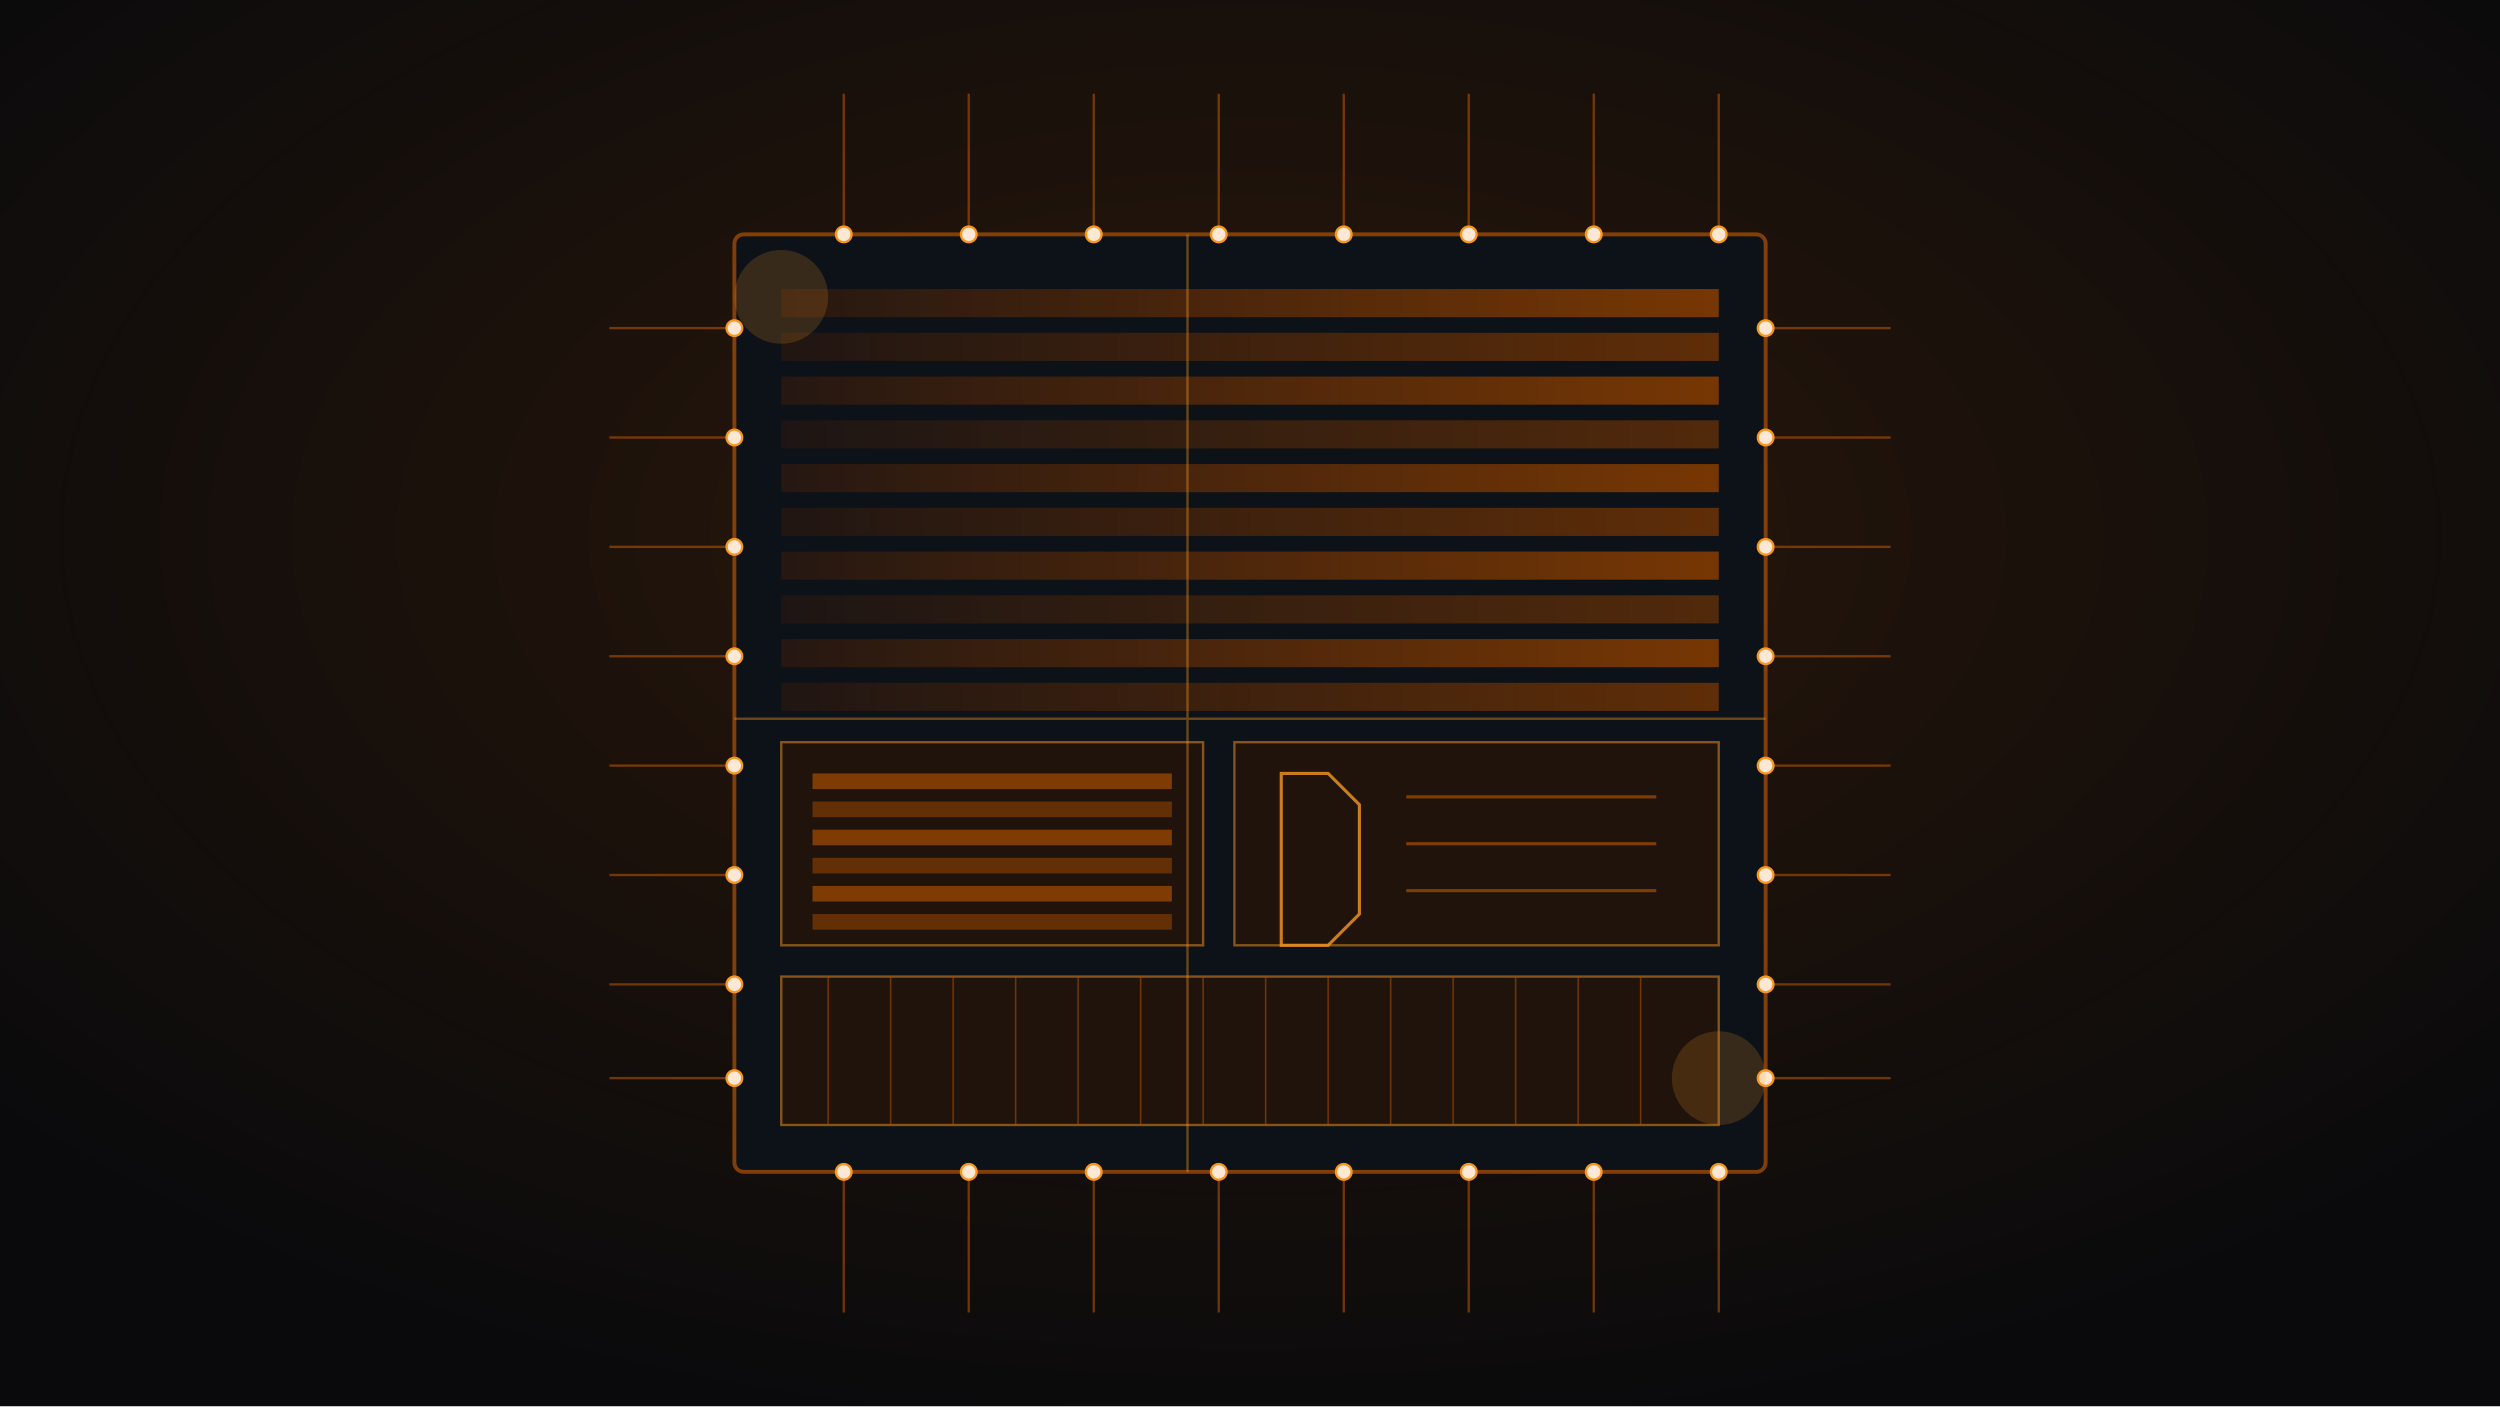
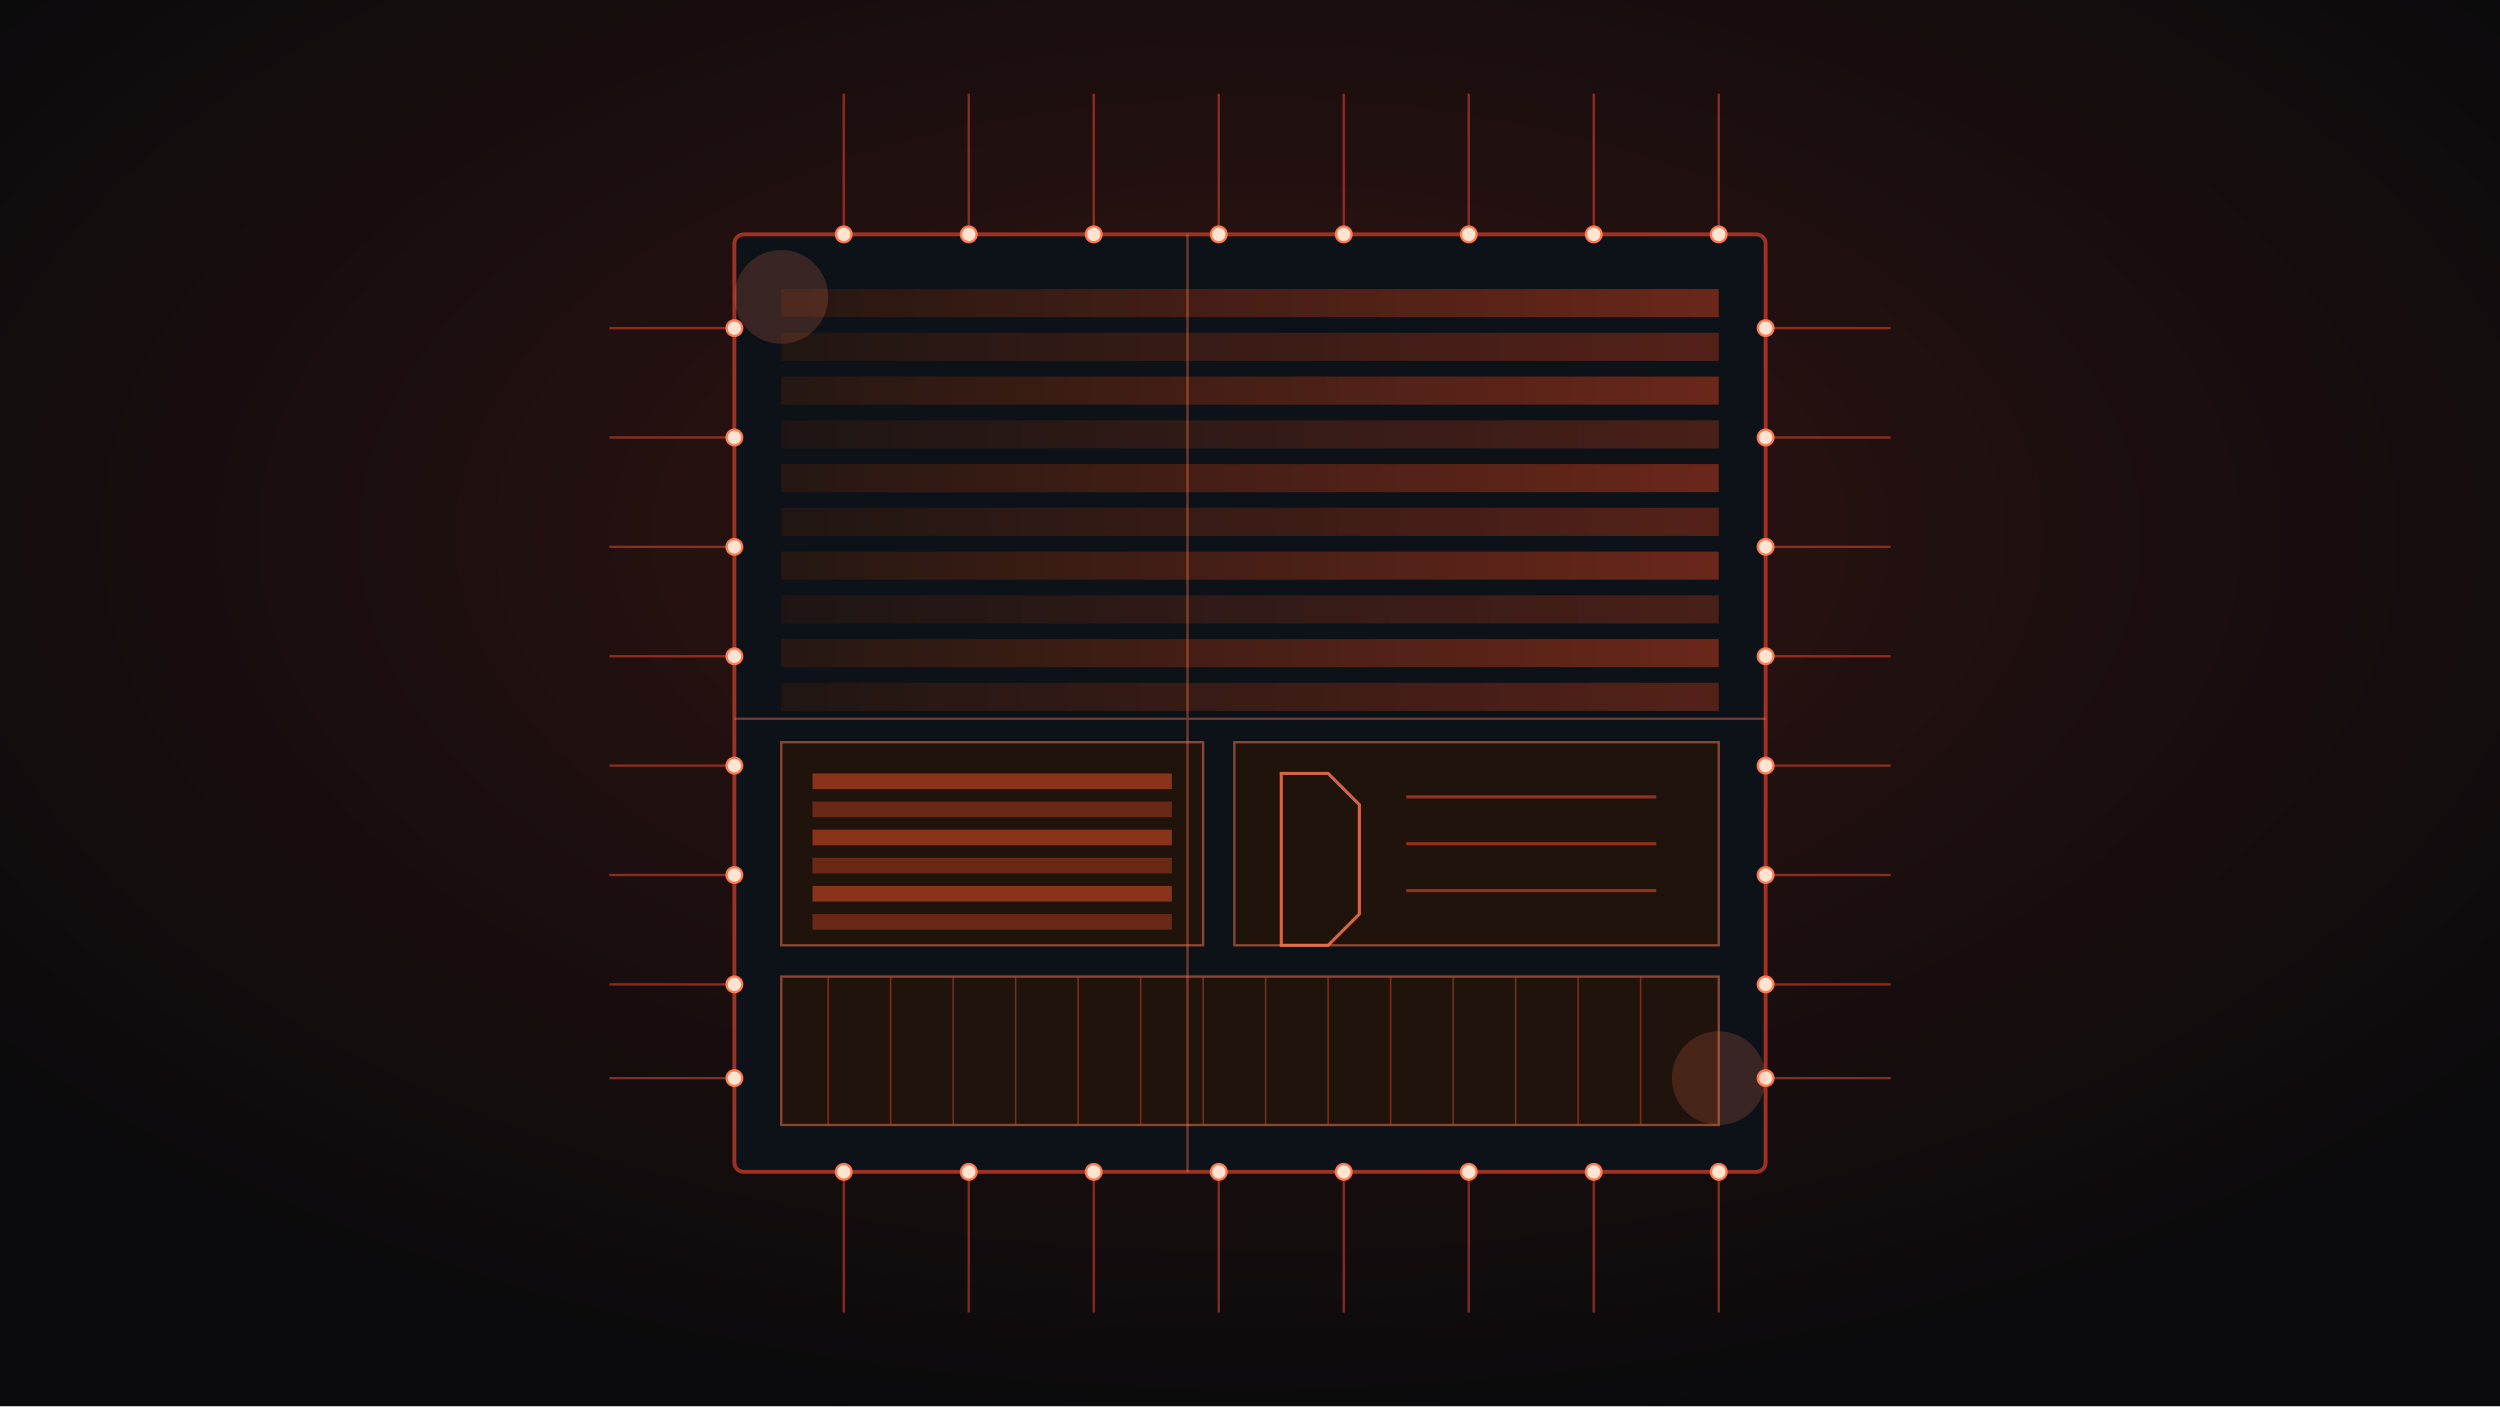
<svg xmlns="http://www.w3.org/2000/svg" viewBox="0 0 1600 900">
  <rect width="1600" height="900" fill="#0a0a0c" />
  <defs>
    <radialGradient id="rvBgGlow" cx="50%" cy="38%" r="65%">
-       <stop offset="0%" stop-color="#BF5700" stop-opacity="0.18" />
-       <stop offset="100%" stop-color="#BF5700" stop-opacity="0" />
+       <stop offset="0%" stop-color="#e8432c" stop-opacity="0.18" />
+       <stop offset="100%" stop-color="#e8432c" stop-opacity="0" />
    </radialGradient>
    <linearGradient id="rvCellGrad" x1="0" y1="0" x2="1" y2="0">
      <stop offset="0%" stop-color="#2a1810" />
-       <stop offset="100%" stop-color="#8a3d00" />
+       <stop offset="100%" stop-color="#7a2a1a" />
    </linearGradient>
  </defs>
  <rect width="1600" height="900" fill="url(#rvBgGlow)" />
-   <rect x="470" y="150" width="660" height="600" rx="6" fill="#0d1218" stroke="#BF5700" stroke-opacity="0.65" stroke-width="2.5" />
+   <rect x="470" y="150" width="660" height="600" rx="6" fill="#0d1218" stroke="#e8432c" stroke-opacity="0.65" stroke-width="2.5" />
  <g>
    <rect x="500" y="185" width="600" height="18" fill="url(#rvCellGrad)" opacity="0.85" />
    <rect x="500" y="213" width="600" height="18" fill="url(#rvCellGrad)" opacity="0.65" />
    <rect x="500" y="241" width="600" height="18" fill="url(#rvCellGrad)" opacity="0.85" />
    <rect x="500" y="269" width="600" height="18" fill="url(#rvCellGrad)" opacity="0.55" />
    <rect x="500" y="297" width="600" height="18" fill="url(#rvCellGrad)" opacity="0.85" />
    <rect x="500" y="325" width="600" height="18" fill="url(#rvCellGrad)" opacity="0.65" />
    <rect x="500" y="353" width="600" height="18" fill="url(#rvCellGrad)" opacity="0.85" />
    <rect x="500" y="381" width="600" height="18" fill="url(#rvCellGrad)" opacity="0.55" />
    <rect x="500" y="409" width="600" height="18" fill="url(#rvCellGrad)" opacity="0.85" />
    <rect x="500" y="437" width="600" height="18" fill="url(#rvCellGrad)" opacity="0.65" />
-     <rect x="500" y="475" width="270" height="130" fill="#1f130c" stroke="#F8971F" stroke-opacity="0.5" stroke-width="1.5" />
-     <rect x="520" y="495" width="230" height="10" fill="#A64B00" opacity="0.7" />
-     <rect x="520" y="513" width="230" height="10" fill="#A64B00" opacity="0.5" />
-     <rect x="520" y="531" width="230" height="10" fill="#A64B00" opacity="0.7" />
-     <rect x="520" y="549" width="230" height="10" fill="#A64B00" opacity="0.5" />
-     <rect x="520" y="567" width="230" height="10" fill="#A64B00" opacity="0.7" />
-     <rect x="520" y="585" width="230" height="10" fill="#A64B00" opacity="0.5" />
-     <rect x="790" y="475" width="310" height="130" fill="#1f130c" stroke="#F8971F" stroke-opacity="0.5" stroke-width="1.5" />
-     <path d="M 820 495 L 820 605 L 850 605 L 870 585 L 870 515 L 850 495 Z" fill="none" stroke="#F8971F" stroke-width="2" opacity="0.8" />
-     <line x1="900" y1="510" x2="1060" y2="510" stroke="#BF5700" stroke-width="2" opacity="0.6" />
-     <line x1="900" y1="540" x2="1060" y2="540" stroke="#BF5700" stroke-width="2" opacity="0.6" />
-     <line x1="900" y1="570" x2="1060" y2="570" stroke="#BF5700" stroke-width="2" opacity="0.6" />
-     <rect x="500" y="625" width="600" height="95" fill="#1f130c" stroke="#F8971F" stroke-opacity="0.5" stroke-width="1.5" />
-     <g stroke="#A64B00" stroke-width="1" opacity="0.6">
+     <rect x="500" y="475" width="270" height="130" fill="#1f130c" stroke="#ff7a52" stroke-opacity="0.5" stroke-width="1.5" />
+     <rect x="520" y="495" width="230" height="10" fill="#b5401f" opacity="0.7" />
+     <rect x="520" y="513" width="230" height="10" fill="#b5401f" opacity="0.5" />
+     <rect x="520" y="531" width="230" height="10" fill="#b5401f" opacity="0.7" />
+     <rect x="520" y="549" width="230" height="10" fill="#b5401f" opacity="0.5" />
+     <rect x="520" y="567" width="230" height="10" fill="#b5401f" opacity="0.7" />
+     <rect x="520" y="585" width="230" height="10" fill="#b5401f" opacity="0.5" />
+     <rect x="790" y="475" width="310" height="130" fill="#1f130c" stroke="#ff7a52" stroke-opacity="0.5" stroke-width="1.5" />
+     <path d="M 820 495 L 820 605 L 850 605 L 870 585 L 870 515 L 850 495 Z" fill="none" stroke="#ff7a52" stroke-width="2" opacity="0.8" />
+     <line x1="900" y1="510" x2="1060" y2="510" stroke="#e8432c" stroke-width="2" opacity="0.6" />
+     <line x1="900" y1="540" x2="1060" y2="540" stroke="#e8432c" stroke-width="2" opacity="0.6" />
+     <line x1="900" y1="570" x2="1060" y2="570" stroke="#e8432c" stroke-width="2" opacity="0.6" />
+     <rect x="500" y="625" width="600" height="95" fill="#1f130c" stroke="#ff7a52" stroke-opacity="0.5" stroke-width="1.5" />
+     <g stroke="#b5401f" stroke-width="1" opacity="0.6">
      <line x1="530" y1="625" x2="530" y2="720" />
      <line x1="570" y1="625" x2="570" y2="720" />
      <line x1="610" y1="625" x2="610" y2="720" />
      <line x1="650" y1="625" x2="650" y2="720" />
      <line x1="690" y1="625" x2="690" y2="720" />
      <line x1="730" y1="625" x2="730" y2="720" />
      <line x1="770" y1="625" x2="770" y2="720" />
      <line x1="810" y1="625" x2="810" y2="720" />
      <line x1="850" y1="625" x2="850" y2="720" />
      <line x1="890" y1="625" x2="890" y2="720" />
      <line x1="930" y1="625" x2="930" y2="720" />
      <line x1="970" y1="625" x2="970" y2="720" />
      <line x1="1010" y1="625" x2="1010" y2="720" />
      <line x1="1050" y1="625" x2="1050" y2="720" />
    </g>
  </g>
-   <g stroke="#F8971F" stroke-width="1.5" opacity="0.4">
+   <g stroke="#ff7a52" stroke-width="1.5" opacity="0.4">
    <line x1="470" y1="460" x2="1130" y2="460" />
    <line x1="760" y1="150" x2="760" y2="750" />
  </g>
-   <g stroke="#BF5700" stroke-width="1.5" opacity="0.55">
+   <g stroke="#e8432c" stroke-width="1.5" opacity="0.55">
    <line x1="540" y1="150" x2="540" y2="60" />
    <line x1="620" y1="150" x2="620" y2="60" />
    <line x1="700" y1="150" x2="700" y2="60" />
    <line x1="780" y1="150" x2="780" y2="60" />
    <line x1="860" y1="150" x2="860" y2="60" />
    <line x1="940" y1="150" x2="940" y2="60" />
    <line x1="1020" y1="150" x2="1020" y2="60" />
    <line x1="1100" y1="150" x2="1100" y2="60" />
    <line x1="540" y1="750" x2="540" y2="840" />
    <line x1="620" y1="750" x2="620" y2="840" />
    <line x1="700" y1="750" x2="700" y2="840" />
    <line x1="780" y1="750" x2="780" y2="840" />
    <line x1="860" y1="750" x2="860" y2="840" />
    <line x1="940" y1="750" x2="940" y2="840" />
    <line x1="1020" y1="750" x2="1020" y2="840" />
    <line x1="1100" y1="750" x2="1100" y2="840" />
    <line x1="470" y1="210" x2="390" y2="210" />
    <line x1="470" y1="280" x2="390" y2="280" />
    <line x1="470" y1="350" x2="390" y2="350" />
    <line x1="470" y1="420" x2="390" y2="420" />
    <line x1="470" y1="490" x2="390" y2="490" />
    <line x1="470" y1="560" x2="390" y2="560" />
    <line x1="470" y1="630" x2="390" y2="630" />
    <line x1="470" y1="690" x2="390" y2="690" />
    <line x1="1130" y1="210" x2="1210" y2="210" />
    <line x1="1130" y1="280" x2="1210" y2="280" />
    <line x1="1130" y1="350" x2="1210" y2="350" />
    <line x1="1130" y1="420" x2="1210" y2="420" />
    <line x1="1130" y1="490" x2="1210" y2="490" />
    <line x1="1130" y1="560" x2="1210" y2="560" />
    <line x1="1130" y1="630" x2="1210" y2="630" />
    <line x1="1130" y1="690" x2="1210" y2="690" />
  </g>
-   <g fill="#FDE8D5" stroke="#F8971F" stroke-width="1.5">
+   <g fill="#ffe4d1" stroke="#ff7a52" stroke-width="1.5">
    <circle cx="540" cy="150" r="5" />
    <circle cx="620" cy="150" r="5" />
    <circle cx="700" cy="150" r="5" />
    <circle cx="780" cy="150" r="5" />
    <circle cx="860" cy="150" r="5" />
    <circle cx="940" cy="150" r="5" />
    <circle cx="1020" cy="150" r="5" />
    <circle cx="1100" cy="150" r="5" />
    <circle cx="540" cy="750" r="5" />
    <circle cx="620" cy="750" r="5" />
    <circle cx="700" cy="750" r="5" />
    <circle cx="780" cy="750" r="5" />
    <circle cx="860" cy="750" r="5" />
    <circle cx="940" cy="750" r="5" />
    <circle cx="1020" cy="750" r="5" />
    <circle cx="1100" cy="750" r="5" />
    <circle cx="470" cy="210" r="5" />
    <circle cx="470" cy="280" r="5" />
    <circle cx="470" cy="350" r="5" />
    <circle cx="470" cy="420" r="5" />
    <circle cx="470" cy="490" r="5" />
    <circle cx="470" cy="560" r="5" />
    <circle cx="470" cy="630" r="5" />
    <circle cx="470" cy="690" r="5" />
    <circle cx="1130" cy="210" r="5" />
    <circle cx="1130" cy="280" r="5" />
    <circle cx="1130" cy="350" r="5" />
    <circle cx="1130" cy="420" r="5" />
    <circle cx="1130" cy="490" r="5" />
    <circle cx="1130" cy="560" r="5" />
    <circle cx="1130" cy="630" r="5" />
    <circle cx="1130" cy="690" r="5" />
  </g>
-   <circle cx="500" cy="190" r="30" fill="#F8971F" opacity="0.18" />
-   <circle cx="1100" cy="690" r="30" fill="#F8971F" opacity="0.18" />
+   <circle cx="500" cy="190" r="30" fill="#ff7a52" opacity="0.18" />
+   <circle cx="1100" cy="690" r="30" fill="#ff7a52" opacity="0.18" />
</svg>
